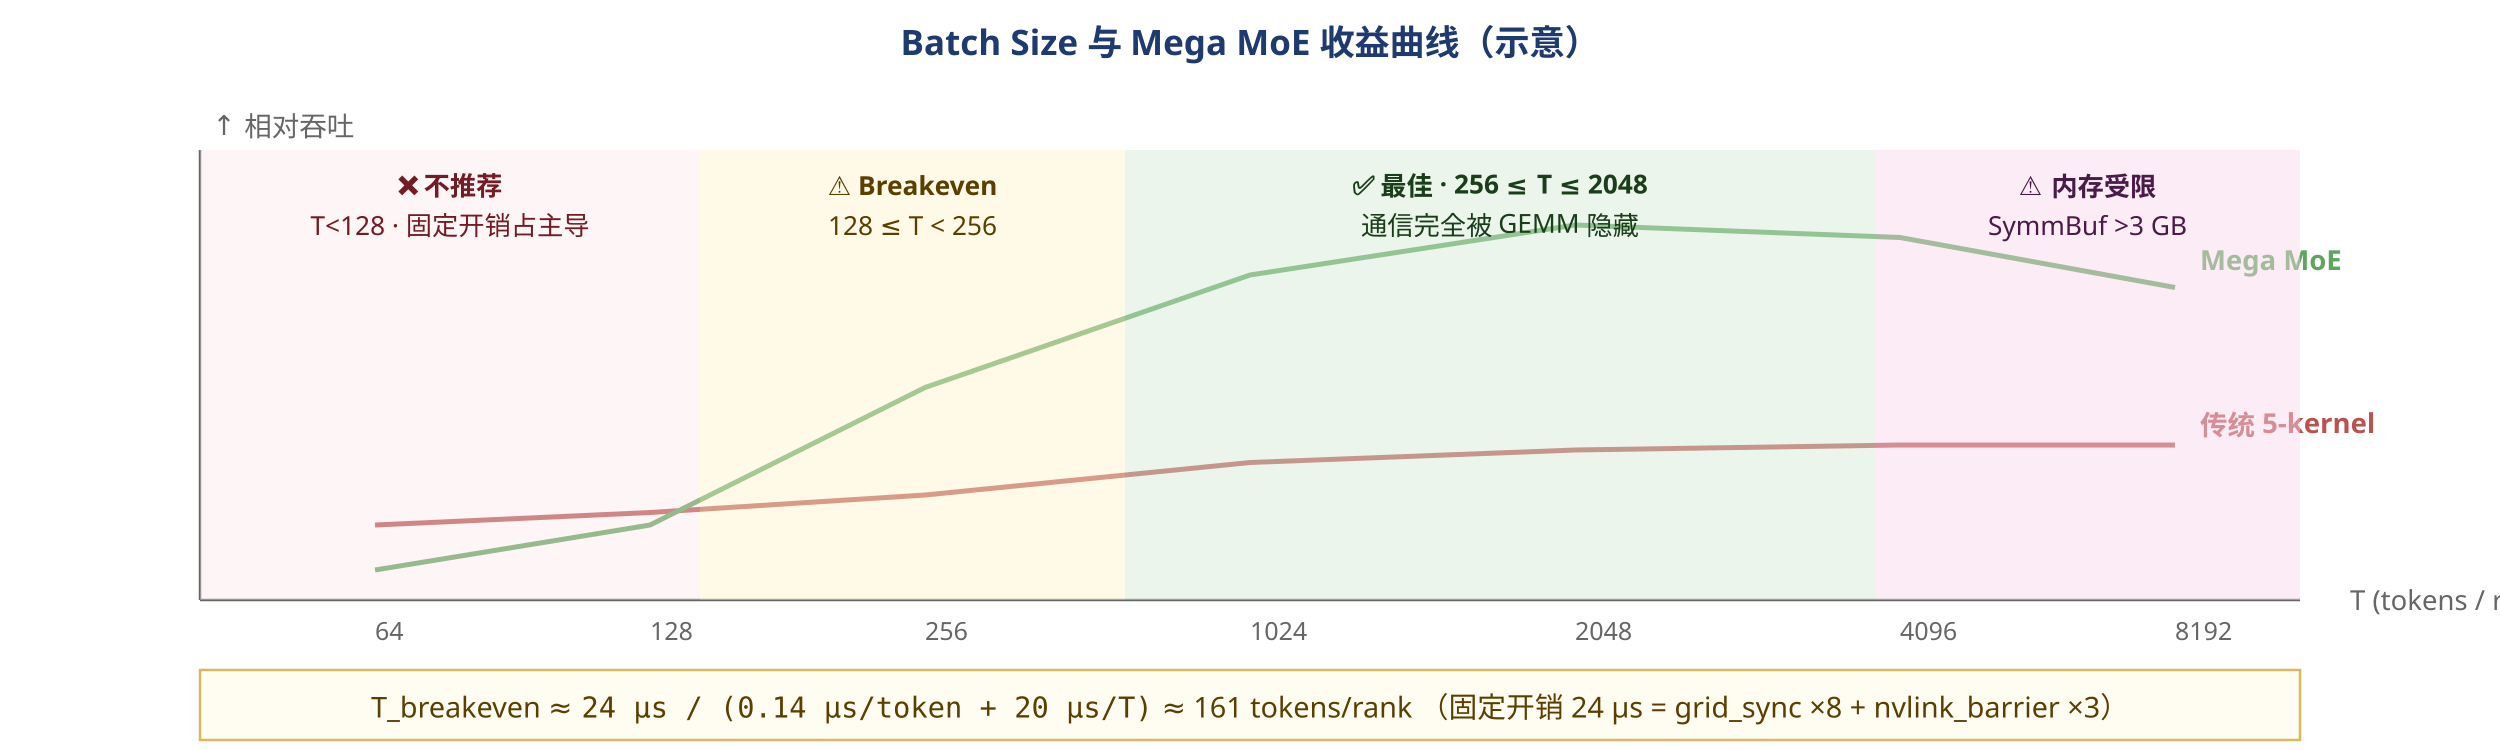
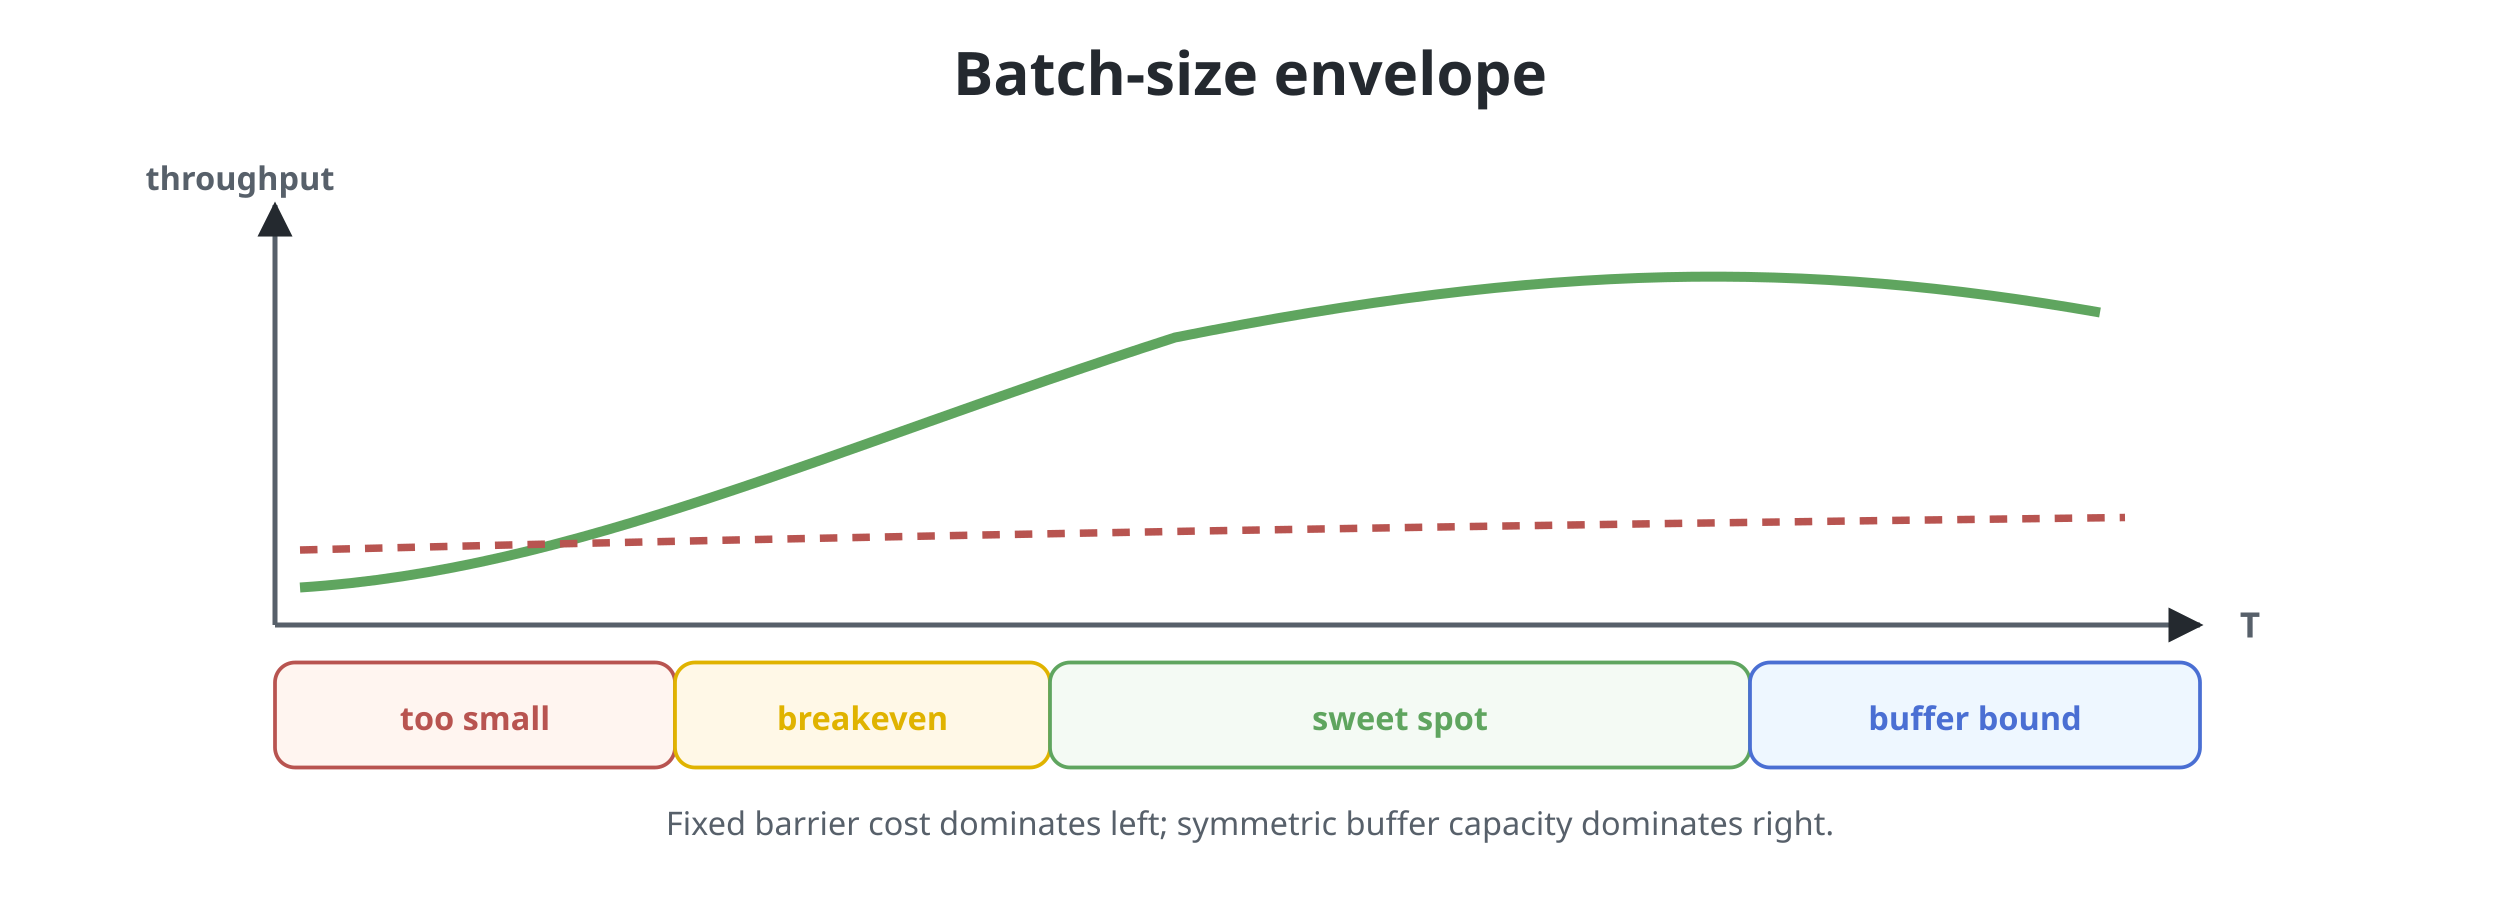
- <svg xmlns="http://www.w3.org/2000/svg" viewBox="0 0 1000 300">
-   <text x="500" y="22" text-anchor="middle" font-family="sans-serif" font-weight="700" font-size="14" fill="#1f3a6f">Batch Size 与 Mega MoE 收益曲线（示意）</text>
-   <line x1="80" y1="240" x2="920" y2="240" stroke="#666" />
-   <line x1="80" y1="60" x2="80" y2="240" stroke="#666" />
-   <text x="940" y="244" font-family="sans-serif" font-size="11" fill="#666">T (tokens / rank)</text>
-   <text x="85" y="54" font-family="sans-serif" font-size="11" fill="#666">↑ 相对吞吐</text>
-   <g font-family="sans-serif" font-size="10" fill="#666">
-     <text x="150" y="256">64</text>
-     <text x="260" y="256">128</text>
-     <text x="370" y="256">256</text>
-     <text x="500" y="256">1024</text>
-     <text x="630" y="256">2048</text>
-     <text x="760" y="256">4096</text>
-     <text x="870" y="256">8192</text>
-   </g>
-   <path d="M 150 210 L 260 205 L 370 198 L 500 185 L 630 180 L 760 178 L 870 178" stroke="#b85450" stroke-width="2" fill="none" />
-   <text x="880" y="174" font-family="sans-serif" font-size="11" fill="#b85450" font-weight="700">传统 5-kernel</text>
-   <path d="M 150 228 L 260 210 L 370 155 L 500 110 L 630 90 L 760 95 L 870 115" stroke="#5fa55f" stroke-width="2" fill="none" />
-   <text x="880" y="108" font-family="sans-serif" font-size="11" fill="#5fa55f" font-weight="700">Mega MoE</text>
-   <g font-family="sans-serif" font-size="10.5">
-     <rect x="80" y="60" width="200" height="180" fill="#fde2e4" opacity=".35" />
-     <text x="180" y="78" text-anchor="middle" fill="#721c24" font-weight="700">❌ 不推荐</text>
-     <text x="180" y="94" text-anchor="middle" fill="#721c24">T&lt;128 · 固定开销占主导</text>
-     <rect x="280" y="60" width="170" height="180" fill="#fff2cc" opacity=".45" />
-     <text x="365" y="78" text-anchor="middle" fill="#5a3f00" font-weight="700">⚠ Breakeven</text>
-     <text x="365" y="94" text-anchor="middle" fill="#5a3f00">128 ≤ T &lt; 256</text>
-     <rect x="450" y="60" width="300" height="180" fill="#d5e8d4" opacity=".45" />
-     <text x="600" y="78" text-anchor="middle" fill="#1a3d1a" font-weight="700">✅ 最佳 · 256 ≤ T ≤ 2048</text>
-     <text x="600" y="94" text-anchor="middle" fill="#1a3d1a">通信完全被 GEMM 隐藏</text>
-     <rect x="750" y="60" width="170" height="180" fill="#f8d4e8" opacity=".45" />
-     <text x="835" y="78" text-anchor="middle" fill="#4a1a48" font-weight="700">⚠ 内存受限</text>
-     <text x="835" y="94" text-anchor="middle" fill="#4a1a48">SymmBuf &gt;3 GB</text>
-   </g>
-   <rect x="80" y="268" width="840" height="28" fill="#fffcf1" stroke="#d9b860" />
-   <text x="500" y="287" text-anchor="middle" font-family="sans-serif" font-size="11.5" fill="#5a3f00">T_breakeven ≈ <tspan font-family="monospace">24 µs / (0.14 µs/token + 20 µs/T)</tspan>  ≈ 161 tokens/rank  （固定开销 24 µs = grid_sync ×8 + nvlink_barrier ×3）</text>
+ <svg xmlns="http://www.w3.org/2000/svg" viewBox="0 0 1000 360">
+   <defs>
+     <marker id="arrow" viewBox="0 0 10 10" refX="9" refY="5" markerWidth="7" markerHeight="7" orient="auto-start-reverse">
+       <path d="M 0 0 L 10 5 L 0 10 z" fill="#24292f" />
+     </marker>
+     <style>
+     .title{font:700 24px sans-serif;fill:#24292f}
+     .sub{font:400 13px sans-serif;fill:#57606a}
+     .mono{font:500 13px ui-monospace,Menlo,monospace;fill:#24292f}
+   </style>
+   </defs>
+   <text x="500" y="38" text-anchor="middle" font-family="sans-serif" font-size="24" font-weight="700" fill="#24292f">Batch-size envelope</text>
+   <line x1="110" y1="250" x2="880" y2="250" stroke="#57606a" stroke-width="2" marker-end="url(#arrow)" />
+   <line x1="110" y1="250" x2="110" y2="82" stroke="#57606a" stroke-width="2" marker-end="url(#arrow)" />
+   <text x="900" y="255" text-anchor="middle" font-family="sans-serif" font-size="14" font-weight="700" fill="#57606a">T</text>
+   <text x="96" y="76" text-anchor="middle" font-family="sans-serif" font-size="13" font-weight="700" fill="#57606a">throughput</text>
+   <path d="M120 235 C230 228, 330 180, 470 135 C620 105, 720 104, 840 125" fill="none" stroke="#5fa55f" stroke-width="4" />
+   <path d="M120 220 C360 214, 600 210, 850 207" fill="none" stroke="#b85450" stroke-width="3" stroke-dasharray="7 6" />
+   <rect x="110" y="265" width="160" height="42" rx="8" fill="#fff5f0" stroke="#b85450" stroke-width="1.5" />
+   <text x="190" y="292" text-anchor="middle" font-family="sans-serif" font-size="13" font-weight="700" fill="#b85450">too small</text>
+   <rect x="270" y="265" width="150" height="42" rx="8" fill="#fff8e7" stroke="#e0b300" stroke-width="1.5" />
+   <text x="345" y="292" text-anchor="middle" font-family="sans-serif" font-size="13" font-weight="700" fill="#e0b300">breakeven</text>
+   <rect x="420" y="265" width="280" height="42" rx="8" fill="#f4faf4" stroke="#5fa55f" stroke-width="1.5" />
+   <text x="560" y="292" text-anchor="middle" font-family="sans-serif" font-size="13" font-weight="700" fill="#5fa55f">sweet spot</text>
+   <rect x="700" y="265" width="180" height="42" rx="8" fill="#eef7ff" stroke="#4a6fd3" stroke-width="1.5" />
+   <text x="790" y="292" text-anchor="middle" font-family="sans-serif" font-size="13" font-weight="700" fill="#4a6fd3">buffer bound</text>
+   <text x="500" y="334" text-anchor="middle" font-family="sans-serif" font-size="13" font-weight="500" fill="#57606a">Fixed barrier cost dominates left; symmetric buffer capacity dominates right.</text>
</svg>
